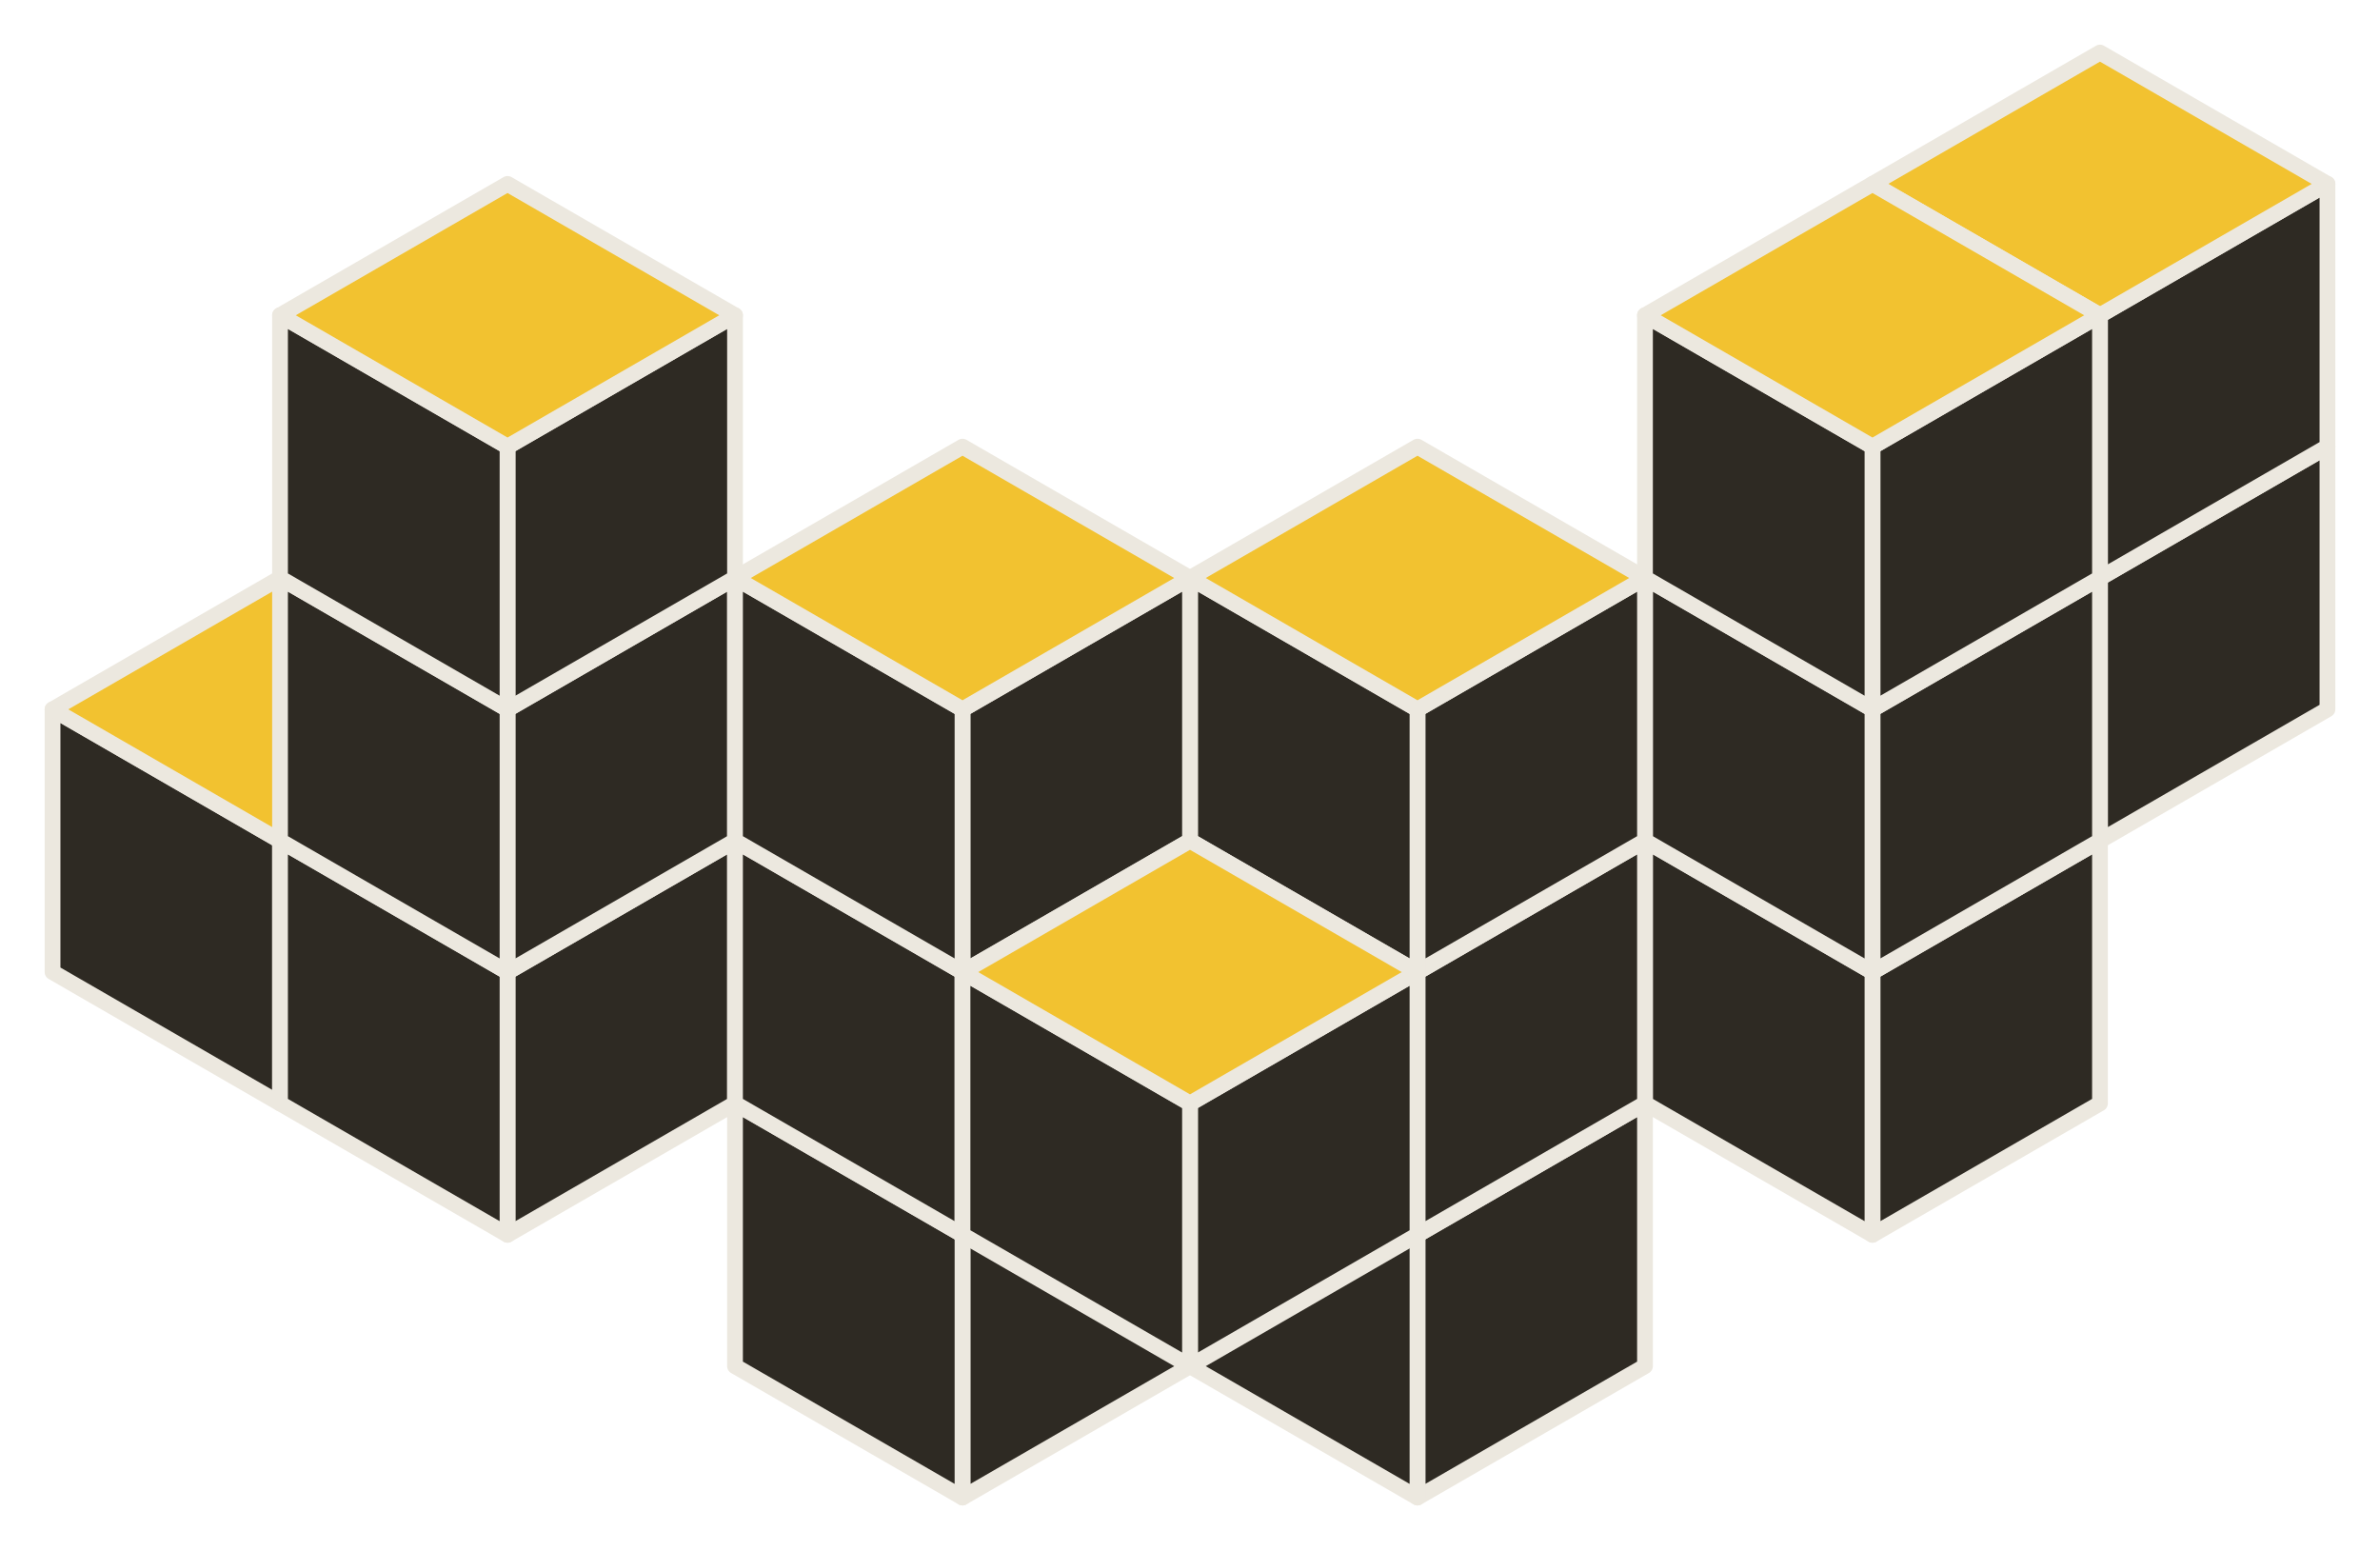
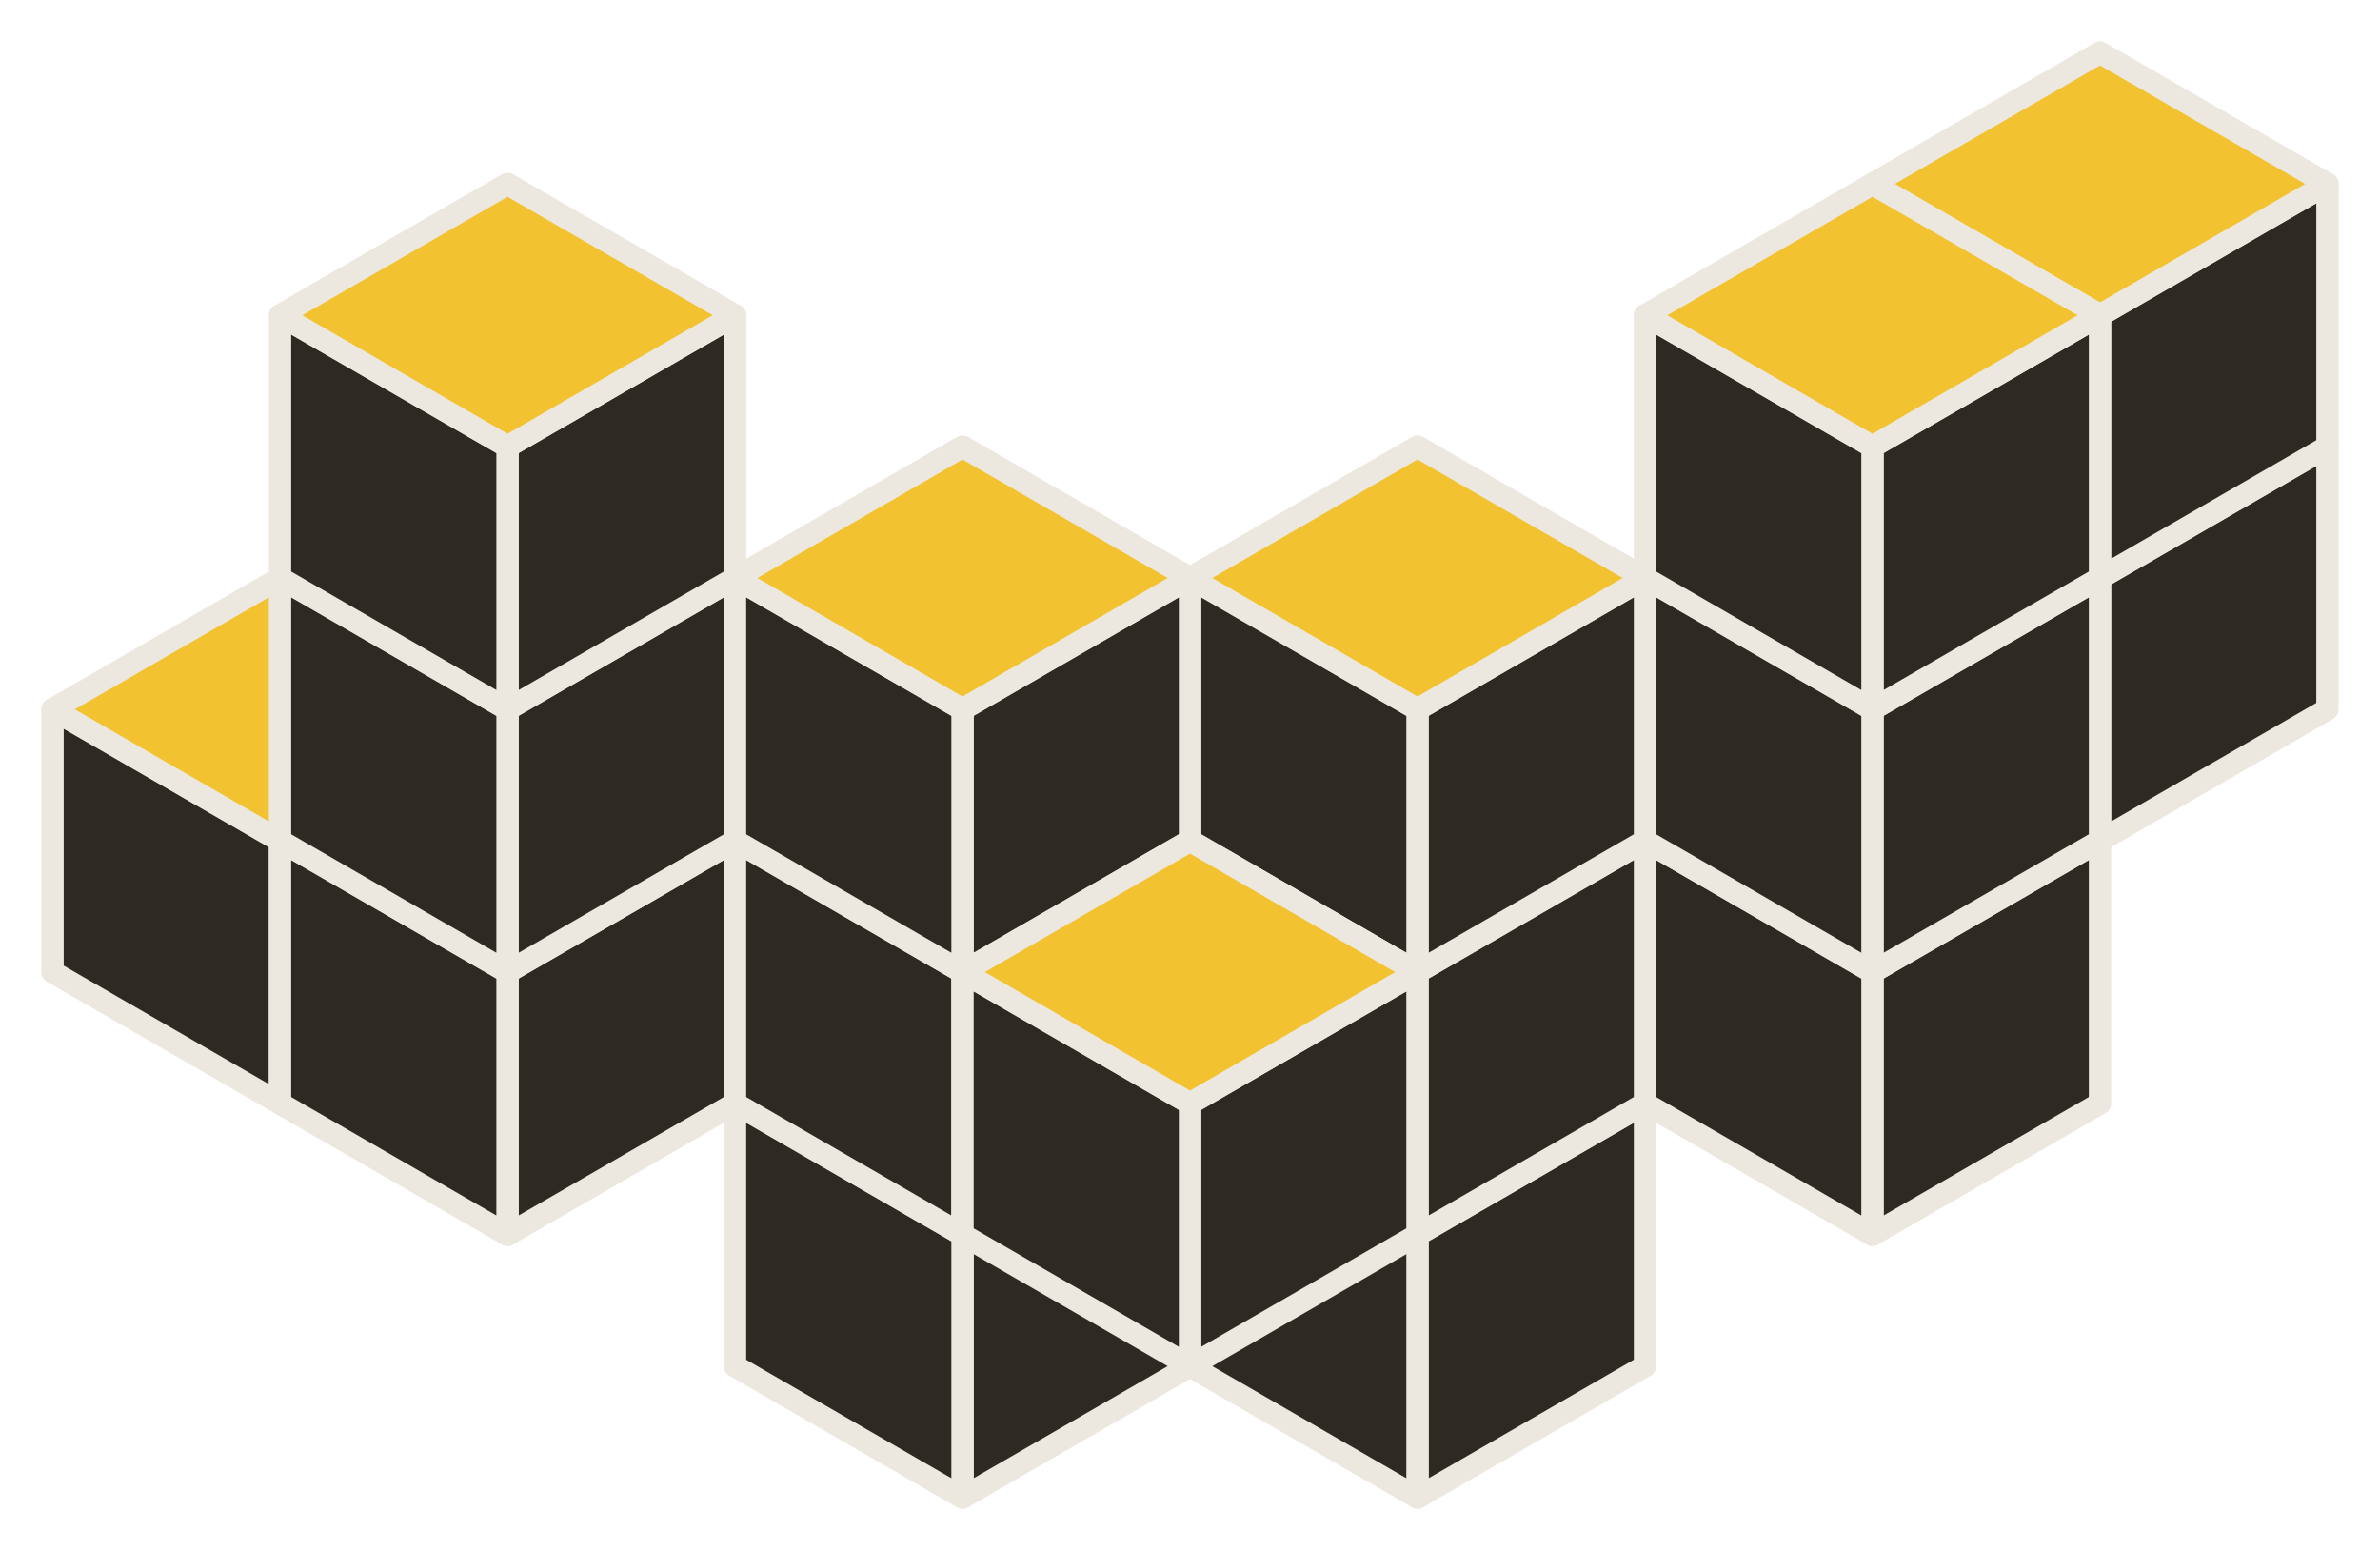
<svg xmlns="http://www.w3.org/2000/svg" viewBox="0 0 90.6 59.0" role="img" aria-label="JHF" shape-rendering="geometricPrecision">
-   <polygon points="2.00,37.00 10.66,42.00 10.66,32.00 2.00,27.00" fill="#2E2A23" stroke="#ECE8DF" stroke-width="0.6" stroke-linejoin="round" />
-   <polygon points="10.66,22.00 19.32,27.00 10.66,32.00 2.00,27.00" fill="#F2C230" stroke="#ECE8DF" stroke-width="0.6" stroke-linejoin="round" />
-   <polygon points="88.60,27.00 79.94,32.00 79.94,22.00 88.60,17.00" fill="#2E2A23" stroke="#ECE8DF" stroke-width="0.6" stroke-linejoin="round" />
-   <polygon points="88.60,17.00 79.94,22.00 79.94,12.00 88.60,7.00" fill="#2E2A23" stroke="#ECE8DF" stroke-width="0.6" stroke-linejoin="round" />
-   <polygon points="79.94,2.00 88.60,7.00 79.94,12.00 71.28,7.00" fill="#F2C230" stroke="#ECE8DF" stroke-width="0.6" stroke-linejoin="round" />
-   <polygon points="27.98,42.00 19.32,47.00 19.32,37.00 27.98,32.00" fill="#2E2A23" stroke="#ECE8DF" stroke-width="0.6" stroke-linejoin="round" />
-   <polygon points="10.66,42.00 19.32,47.00 19.32,37.00 10.66,32.00" fill="#2E2A23" stroke="#ECE8DF" stroke-width="0.6" stroke-linejoin="round" />
-   <polygon points="79.94,42.00 71.28,47.00 71.28,37.00 79.94,32.00" fill="#2E2A23" stroke="#ECE8DF" stroke-width="0.6" stroke-linejoin="round" />
-   <polygon points="62.62,42.00 71.28,47.00 71.28,37.00 62.62,32.00" fill="#2E2A23" stroke="#ECE8DF" stroke-width="0.6" stroke-linejoin="round" />
-   <polygon points="79.94,32.00 71.28,37.00 71.28,27.00 79.94,22.00" fill="#2E2A23" stroke="#ECE8DF" stroke-width="0.6" stroke-linejoin="round" />
-   <polygon points="62.62,32.00 71.28,37.00 71.28,27.00 62.62,22.00" fill="#2E2A23" stroke="#ECE8DF" stroke-width="0.6" stroke-linejoin="round" />
-   <polygon points="27.98,32.00 19.32,37.00 19.32,27.00 27.98,22.00" fill="#2E2A23" stroke="#ECE8DF" stroke-width="0.6" stroke-linejoin="round" />
-   <polygon points="10.66,32.00 19.32,37.00 19.32,27.00 10.66,22.00" fill="#2E2A23" stroke="#ECE8DF" stroke-width="0.6" stroke-linejoin="round" />
-   <polygon points="27.98,22.00 19.32,27.00 19.32,17.00 27.98,12.00" fill="#2E2A23" stroke="#ECE8DF" stroke-width="0.6" stroke-linejoin="round" />
-   <polygon points="10.66,22.00 19.32,27.00 19.32,17.00 10.66,12.00" fill="#2E2A23" stroke="#ECE8DF" stroke-width="0.6" stroke-linejoin="round" />
-   <polygon points="19.32,7.00 27.98,12.00 19.32,17.00 10.66,12.00" fill="#F2C230" stroke="#ECE8DF" stroke-width="0.6" stroke-linejoin="round" />
-   <polygon points="79.94,22.00 71.28,27.00 71.28,17.00 79.94,12.00" fill="#2E2A23" stroke="#ECE8DF" stroke-width="0.6" stroke-linejoin="round" />
-   <polygon points="62.62,22.00 71.28,27.00 71.28,17.00 62.62,12.00" fill="#2E2A23" stroke="#ECE8DF" stroke-width="0.6" stroke-linejoin="round" />
-   <polygon points="71.28,7.00 79.94,12.00 71.28,17.00 62.62,12.00" fill="#F2C230" stroke="#ECE8DF" stroke-width="0.6" stroke-linejoin="round" />
-   <polygon points="45.30,52.00 36.64,57.00 36.64,47.00 45.30,42.00" fill="#2E2A23" stroke="#ECE8DF" stroke-width="0.6" stroke-linejoin="round" />
-   <polygon points="27.98,52.00 36.64,57.00 36.64,47.00 27.98,42.00" fill="#2E2A23" stroke="#ECE8DF" stroke-width="0.6" stroke-linejoin="round" />
-   <polygon points="62.62,52.00 53.96,57.00 53.96,47.00 62.62,42.00" fill="#2E2A23" stroke="#ECE8DF" stroke-width="0.6" stroke-linejoin="round" />
-   <polygon points="45.30,52.00 53.96,57.00 53.96,47.00 45.30,42.00" fill="#2E2A23" stroke="#ECE8DF" stroke-width="0.6" stroke-linejoin="round" />
-   <polygon points="62.62,42.00 53.96,47.00 53.96,37.00 62.62,32.00" fill="#2E2A23" stroke="#ECE8DF" stroke-width="0.6" stroke-linejoin="round" />
-   <polygon points="27.98,42.00 36.64,47.00 36.64,37.00 27.98,32.00" fill="#2E2A23" stroke="#ECE8DF" stroke-width="0.6" stroke-linejoin="round" />
-   <polygon points="62.62,32.00 53.96,37.00 53.96,27.00 62.62,22.00" fill="#2E2A23" stroke="#ECE8DF" stroke-width="0.6" stroke-linejoin="round" />
-   <polygon points="45.30,32.00 53.96,37.00 53.96,27.00 45.30,22.00" fill="#2E2A23" stroke="#ECE8DF" stroke-width="0.6" stroke-linejoin="round" />
-   <polygon points="53.96,17.00 62.62,22.00 53.96,27.00 45.30,22.00" fill="#F2C230" stroke="#ECE8DF" stroke-width="0.6" stroke-linejoin="round" />
-   <polygon points="45.30,32.00 36.64,37.00 36.64,27.00 45.30,22.00" fill="#2E2A23" stroke="#ECE8DF" stroke-width="0.6" stroke-linejoin="round" />
-   <polygon points="27.98,32.00 36.64,37.00 36.64,27.00 27.98,22.00" fill="#2E2A23" stroke="#ECE8DF" stroke-width="0.6" stroke-linejoin="round" />
-   <polygon points="36.64,17.00 45.30,22.00 36.64,27.00 27.98,22.00" fill="#F2C230" stroke="#ECE8DF" stroke-width="0.6" stroke-linejoin="round" />
-   <polygon points="53.96,47.00 45.30,52.00 45.30,42.00 53.96,37.00" fill="#2E2A23" stroke="#ECE8DF" stroke-width="0.6" stroke-linejoin="round" />
-   <polygon points="36.64,47.00 45.30,52.00 45.30,42.00 36.64,37.00" fill="#2E2A23" stroke="#ECE8DF" stroke-width="0.6" stroke-linejoin="round" />
-   <polygon points="45.30,32.00 53.96,37.00 45.30,42.00 36.64,37.00" fill="#F2C230" stroke="#ECE8DF" stroke-width="0.6" stroke-linejoin="round" />
+   <polygon points="2.00,37.00 10.66,42.00 10.66,32.00 2.00,27.00" fill="#2E2A23" stroke="#ECE8DF" stroke-width="0.85" stroke-linejoin="round" />
+   <polygon points="10.66,22.00 19.32,27.00 10.66,32.00 2.00,27.00" fill="#F2C230" stroke="#ECE8DF" stroke-width="0.85" stroke-linejoin="round" />
+   <polygon points="88.60,27.00 79.94,32.00 79.94,22.00 88.60,17.00" fill="#2E2A23" stroke="#ECE8DF" stroke-width="0.85" stroke-linejoin="round" />
+   <polygon points="88.60,17.00 79.94,22.00 79.94,12.00 88.60,7.00" fill="#2E2A23" stroke="#ECE8DF" stroke-width="0.85" stroke-linejoin="round" />
+   <polygon points="79.94,2.00 88.60,7.00 79.94,12.00 71.28,7.00" fill="#F2C230" stroke="#ECE8DF" stroke-width="0.85" stroke-linejoin="round" />
+   <polygon points="27.98,42.00 19.32,47.00 19.32,37.00 27.98,32.00" fill="#2E2A23" stroke="#ECE8DF" stroke-width="0.85" stroke-linejoin="round" />
+   <polygon points="10.66,42.00 19.32,47.00 19.32,37.00 10.66,32.00" fill="#2E2A23" stroke="#ECE8DF" stroke-width="0.85" stroke-linejoin="round" />
+   <polygon points="79.94,42.00 71.28,47.00 71.28,37.00 79.94,32.00" fill="#2E2A23" stroke="#ECE8DF" stroke-width="0.85" stroke-linejoin="round" />
+   <polygon points="62.62,42.00 71.28,47.00 71.28,37.00 62.62,32.00" fill="#2E2A23" stroke="#ECE8DF" stroke-width="0.85" stroke-linejoin="round" />
+   <polygon points="79.94,32.00 71.28,37.00 71.28,27.00 79.94,22.00" fill="#2E2A23" stroke="#ECE8DF" stroke-width="0.85" stroke-linejoin="round" />
+   <polygon points="62.62,32.00 71.28,37.00 71.28,27.00 62.62,22.00" fill="#2E2A23" stroke="#ECE8DF" stroke-width="0.85" stroke-linejoin="round" />
+   <polygon points="27.98,32.00 19.32,37.00 19.32,27.00 27.98,22.00" fill="#2E2A23" stroke="#ECE8DF" stroke-width="0.85" stroke-linejoin="round" />
+   <polygon points="10.66,32.00 19.32,37.00 19.32,27.00 10.66,22.00" fill="#2E2A23" stroke="#ECE8DF" stroke-width="0.85" stroke-linejoin="round" />
+   <polygon points="27.98,22.00 19.32,27.00 19.32,17.00 27.98,12.00" fill="#2E2A23" stroke="#ECE8DF" stroke-width="0.85" stroke-linejoin="round" />
+   <polygon points="10.66,22.00 19.32,27.00 19.32,17.00 10.66,12.00" fill="#2E2A23" stroke="#ECE8DF" stroke-width="0.85" stroke-linejoin="round" />
+   <polygon points="19.32,7.00 27.98,12.00 19.32,17.00 10.66,12.00" fill="#F2C230" stroke="#ECE8DF" stroke-width="0.85" stroke-linejoin="round" />
+   <polygon points="79.94,22.00 71.28,27.00 71.28,17.00 79.94,12.00" fill="#2E2A23" stroke="#ECE8DF" stroke-width="0.85" stroke-linejoin="round" />
+   <polygon points="62.62,22.00 71.28,27.00 71.28,17.00 62.62,12.00" fill="#2E2A23" stroke="#ECE8DF" stroke-width="0.85" stroke-linejoin="round" />
+   <polygon points="71.28,7.00 79.94,12.00 71.28,17.00 62.62,12.00" fill="#F2C230" stroke="#ECE8DF" stroke-width="0.85" stroke-linejoin="round" />
+   <polygon points="45.30,52.00 36.64,57.00 36.64,47.00 45.30,42.00" fill="#2E2A23" stroke="#ECE8DF" stroke-width="0.85" stroke-linejoin="round" />
+   <polygon points="27.98,52.00 36.64,57.00 36.64,47.00 27.98,42.00" fill="#2E2A23" stroke="#ECE8DF" stroke-width="0.85" stroke-linejoin="round" />
+   <polygon points="62.62,52.00 53.96,57.00 53.96,47.00 62.62,42.00" fill="#2E2A23" stroke="#ECE8DF" stroke-width="0.85" stroke-linejoin="round" />
+   <polygon points="45.30,52.00 53.96,57.00 53.96,47.00 45.30,42.00" fill="#2E2A23" stroke="#ECE8DF" stroke-width="0.85" stroke-linejoin="round" />
+   <polygon points="62.62,42.00 53.96,47.00 53.96,37.00 62.62,32.00" fill="#2E2A23" stroke="#ECE8DF" stroke-width="0.85" stroke-linejoin="round" />
+   <polygon points="27.98,42.00 36.64,47.00 36.64,37.00 27.98,32.00" fill="#2E2A23" stroke="#ECE8DF" stroke-width="0.85" stroke-linejoin="round" />
+   <polygon points="62.62,32.00 53.96,37.00 53.96,27.00 62.62,22.00" fill="#2E2A23" stroke="#ECE8DF" stroke-width="0.85" stroke-linejoin="round" />
+   <polygon points="45.30,32.00 53.96,37.00 53.96,27.00 45.30,22.00" fill="#2E2A23" stroke="#ECE8DF" stroke-width="0.85" stroke-linejoin="round" />
+   <polygon points="53.96,17.00 62.62,22.00 53.96,27.00 45.30,22.00" fill="#F2C230" stroke="#ECE8DF" stroke-width="0.85" stroke-linejoin="round" />
+   <polygon points="45.30,32.00 36.64,37.00 36.64,27.00 45.30,22.00" fill="#2E2A23" stroke="#ECE8DF" stroke-width="0.85" stroke-linejoin="round" />
+   <polygon points="27.98,32.00 36.64,37.00 36.64,27.00 27.98,22.00" fill="#2E2A23" stroke="#ECE8DF" stroke-width="0.85" stroke-linejoin="round" />
+   <polygon points="36.64,17.00 45.30,22.00 36.64,27.00 27.98,22.00" fill="#F2C230" stroke="#ECE8DF" stroke-width="0.85" stroke-linejoin="round" />
+   <polygon points="53.96,47.00 45.30,52.00 45.30,42.00 53.96,37.00" fill="#2E2A23" stroke="#ECE8DF" stroke-width="0.85" stroke-linejoin="round" />
+   <polygon points="36.64,47.00 45.30,52.00 45.30,42.00 36.64,37.00" fill="#2E2A23" stroke="#ECE8DF" stroke-width="0.85" stroke-linejoin="round" />
+   <polygon points="45.30,32.00 53.96,37.00 45.30,42.00 36.64,37.00" fill="#F2C230" stroke="#ECE8DF" stroke-width="0.85" stroke-linejoin="round" />
</svg>
